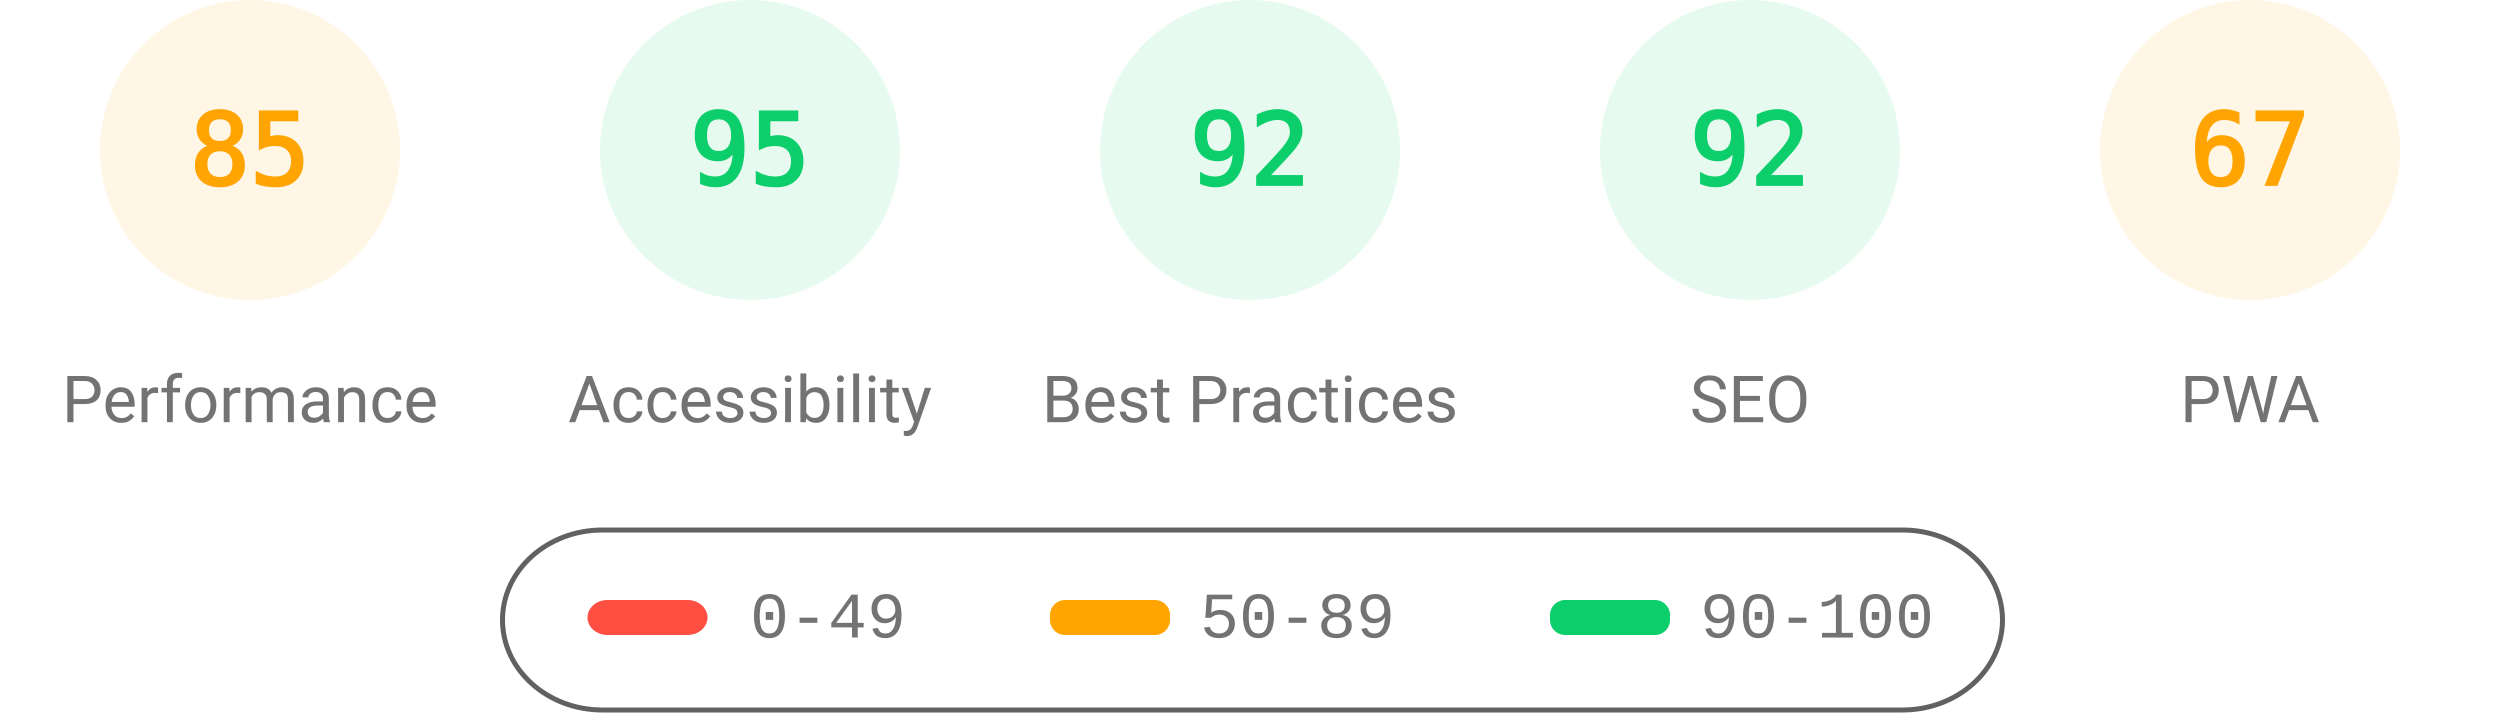
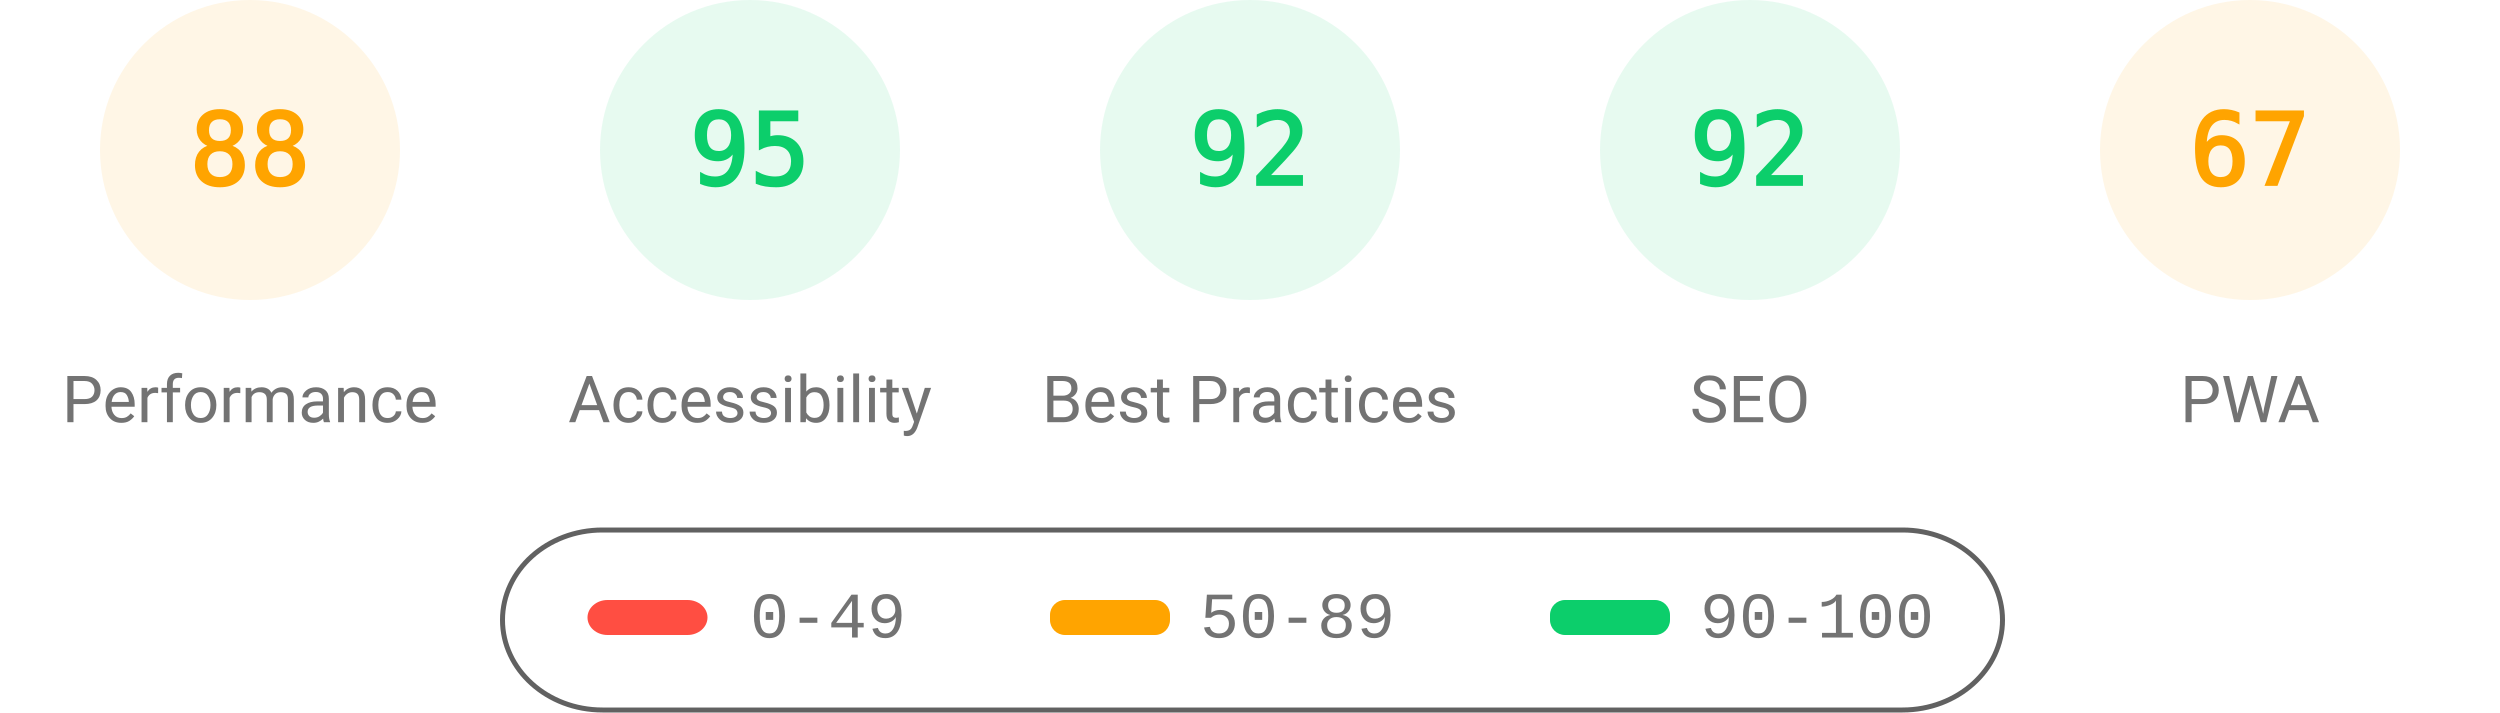
<svg xmlns="http://www.w3.org/2000/svg" fill="none" width="1000" height="285">
  <style>.gauge-base{opacity:.1}.gauge-arc{fill:none;animation-delay:250ms;stroke-linecap:round;transform:rotate(-90deg);transform-origin:100px 60px;animation:load-gauge 1s ease forwards}.guage-text{font-size:40px;font-family:monospace;text-align:center}.guage-red{color:#ff4e42;fill:#ff4e42;stroke:#ff4e42}.guage-orange{color:#ffa400;fill:#ffa400;stroke:#ffa400}.guage-green{color:#0cce6b;fill:#0cce6b;stroke:#0cce6b}.guage-undefined{color:#5c5c5c;fill:#5c5c5c;stroke:#5c5c5c}.guage-title{color:#737373;fill:#737373;stroke:none;font-size:26px;line-height:26px;font-family:Roboto,Halvetica,Arial,sans-serif}@keyframes load-gauge{from{stroke-dasharray:0 352.858}}</style>
  <svg class="guage-div guage-perf guage-orange" viewBox="0 0 200 200" width="200" height="200">
    <circle class="gauge-base" r="56" cx="100" cy="60" stroke-width="8" />
-     <circle class="gauge-arc guage-arc-1" r="56" cx="100" cy="60" stroke-width="8" style="stroke-dasharray:299.079,351.858" />
-     <text class="guage-text" x="100" y="60" alignment-baseline="central" dominant-baseline="central" text-anchor="middle">85</text>
+     <circle class="gauge-arc guage-arc-1" r="56" cx="100" cy="60" stroke-width="8" style="stroke-dasharray:309.635,351.858" />
+     <text class="guage-text" x="100" y="60" alignment-baseline="central" dominant-baseline="central" text-anchor="middle">88</text>
    <text class="guage-title" x="100" y="160" alignment-baseline="central" dominant-baseline="central" text-anchor="middle">Performance</text>
  </svg>
  <svg class="guage-div guage-acc guage-green" viewBox="0 0 200 200" width="200" height="200" x="200">
    <circle class="gauge-base" r="56" cx="100" cy="60" stroke-width="8" />
    <circle class="gauge-arc guage-arc-2" r="56" cx="100" cy="60" stroke-width="8" style="stroke-dasharray:334.265,351.858" />
    <text class="guage-text" x="100" y="60" alignment-baseline="central" dominant-baseline="central" text-anchor="middle">95</text>
    <text class="guage-title" x="100" y="160" alignment-baseline="central" dominant-baseline="central" text-anchor="middle">Accessibility</text>
  </svg>
  <svg class="guage-div guage-best guage-green" viewBox="0 0 200 200" width="200" height="200" x="400">
    <circle class="gauge-base" r="56" cx="100" cy="60" stroke-width="8" />
    <circle class="gauge-arc guage-arc-3" r="56" cx="100" cy="60" stroke-width="8" style="stroke-dasharray:323.709,351.858" />
    <text class="guage-text" x="100" y="60" alignment-baseline="central" dominant-baseline="central" text-anchor="middle">92</text>
    <text class="guage-title" x="100" y="160" alignment-baseline="central" dominant-baseline="central" text-anchor="middle">Best Practices</text>
  </svg>
  <svg class="guage-div guage-seo guage-green" viewBox="0 0 200 200" width="200" height="200" x="600">
    <circle class="gauge-base" r="56" cx="100" cy="60" stroke-width="8" />
    <circle class="gauge-arc guage-arc-4" r="56" cx="100" cy="60" stroke-width="8" style="stroke-dasharray:323.709,351.858" />
    <text class="guage-text" x="100" y="60" alignment-baseline="central" dominant-baseline="central" text-anchor="middle">92</text>
    <text class="guage-title" x="100" y="160" alignment-baseline="central" dominant-baseline="central" text-anchor="middle">SEO</text>
  </svg>
  <svg class="guage-div guage-pwa guage-orange" viewBox="0 0 200 200" width="200" height="200" x="800">
    <circle class="gauge-base" r="56" cx="100" cy="60" stroke-width="8" />
    <circle class="gauge-arc guage-arc-4" r="56" cx="100" cy="60" stroke-width="8" style="stroke-dasharray:235.745,351.858" />
    <text class="guage-text" x="100" y="60" alignment-baseline="central" dominant-baseline="central" text-anchor="middle">67</text>
    <text class="guage-title" x="100" y="160" alignment-baseline="central" dominant-baseline="central" text-anchor="middle">PWA</text>
  </svg>
  <svg width="604" height="76" x="200" y="210">
    <path fill="none" id="canvas_background" d="M-1-1h604v80H-1z" />
    <rect fill-opacity="0" stroke="#616161" stroke-width="2" rx="40" id="svg_2" height="72" width="600" y="2" x="1" fill="#000" />
    <rect stroke="#000" rx="8" id="svg_3" height="14" width="48" y="30" x="35" stroke-opacity="null" stroke-width="0" fill="#ff4e42" />
    <rect stroke="#000" rx="6" id="svg_4" height="14" width="48" y="30" x="220" stroke-opacity="null" stroke-width="0" fill="#ffa400" />
    <rect stroke="#000" rx="6" id="svg_5" height="14" width="48" y="30" x="420" stroke-opacity="null" stroke-width="0" fill="#0cce6b" />
    <text xml:space="preserve" text-anchor="start" font-family="'Courier New', Courier, monospace" font-size="26" id="svg_6" y="45" x="100" stroke-opacity="null" stroke-width="0" stroke="#000" fill="#737373">0-49</text>
    <text xml:space="preserve" text-anchor="start" font-family="'Courier New', Courier, monospace" font-size="26" id="svg_7" y="45" x="280" stroke-opacity="null" stroke-width="0" stroke="#000" fill="#737373">50-89</text>
    <text xml:space="preserve" text-anchor="start" font-family="'Courier New', Courier, monospace" font-size="26" id="svg_8" y="45" x="480" stroke-opacity="null" stroke-width="0" stroke="#000" fill="#737373">90-100</text>
  </svg>
</svg>
